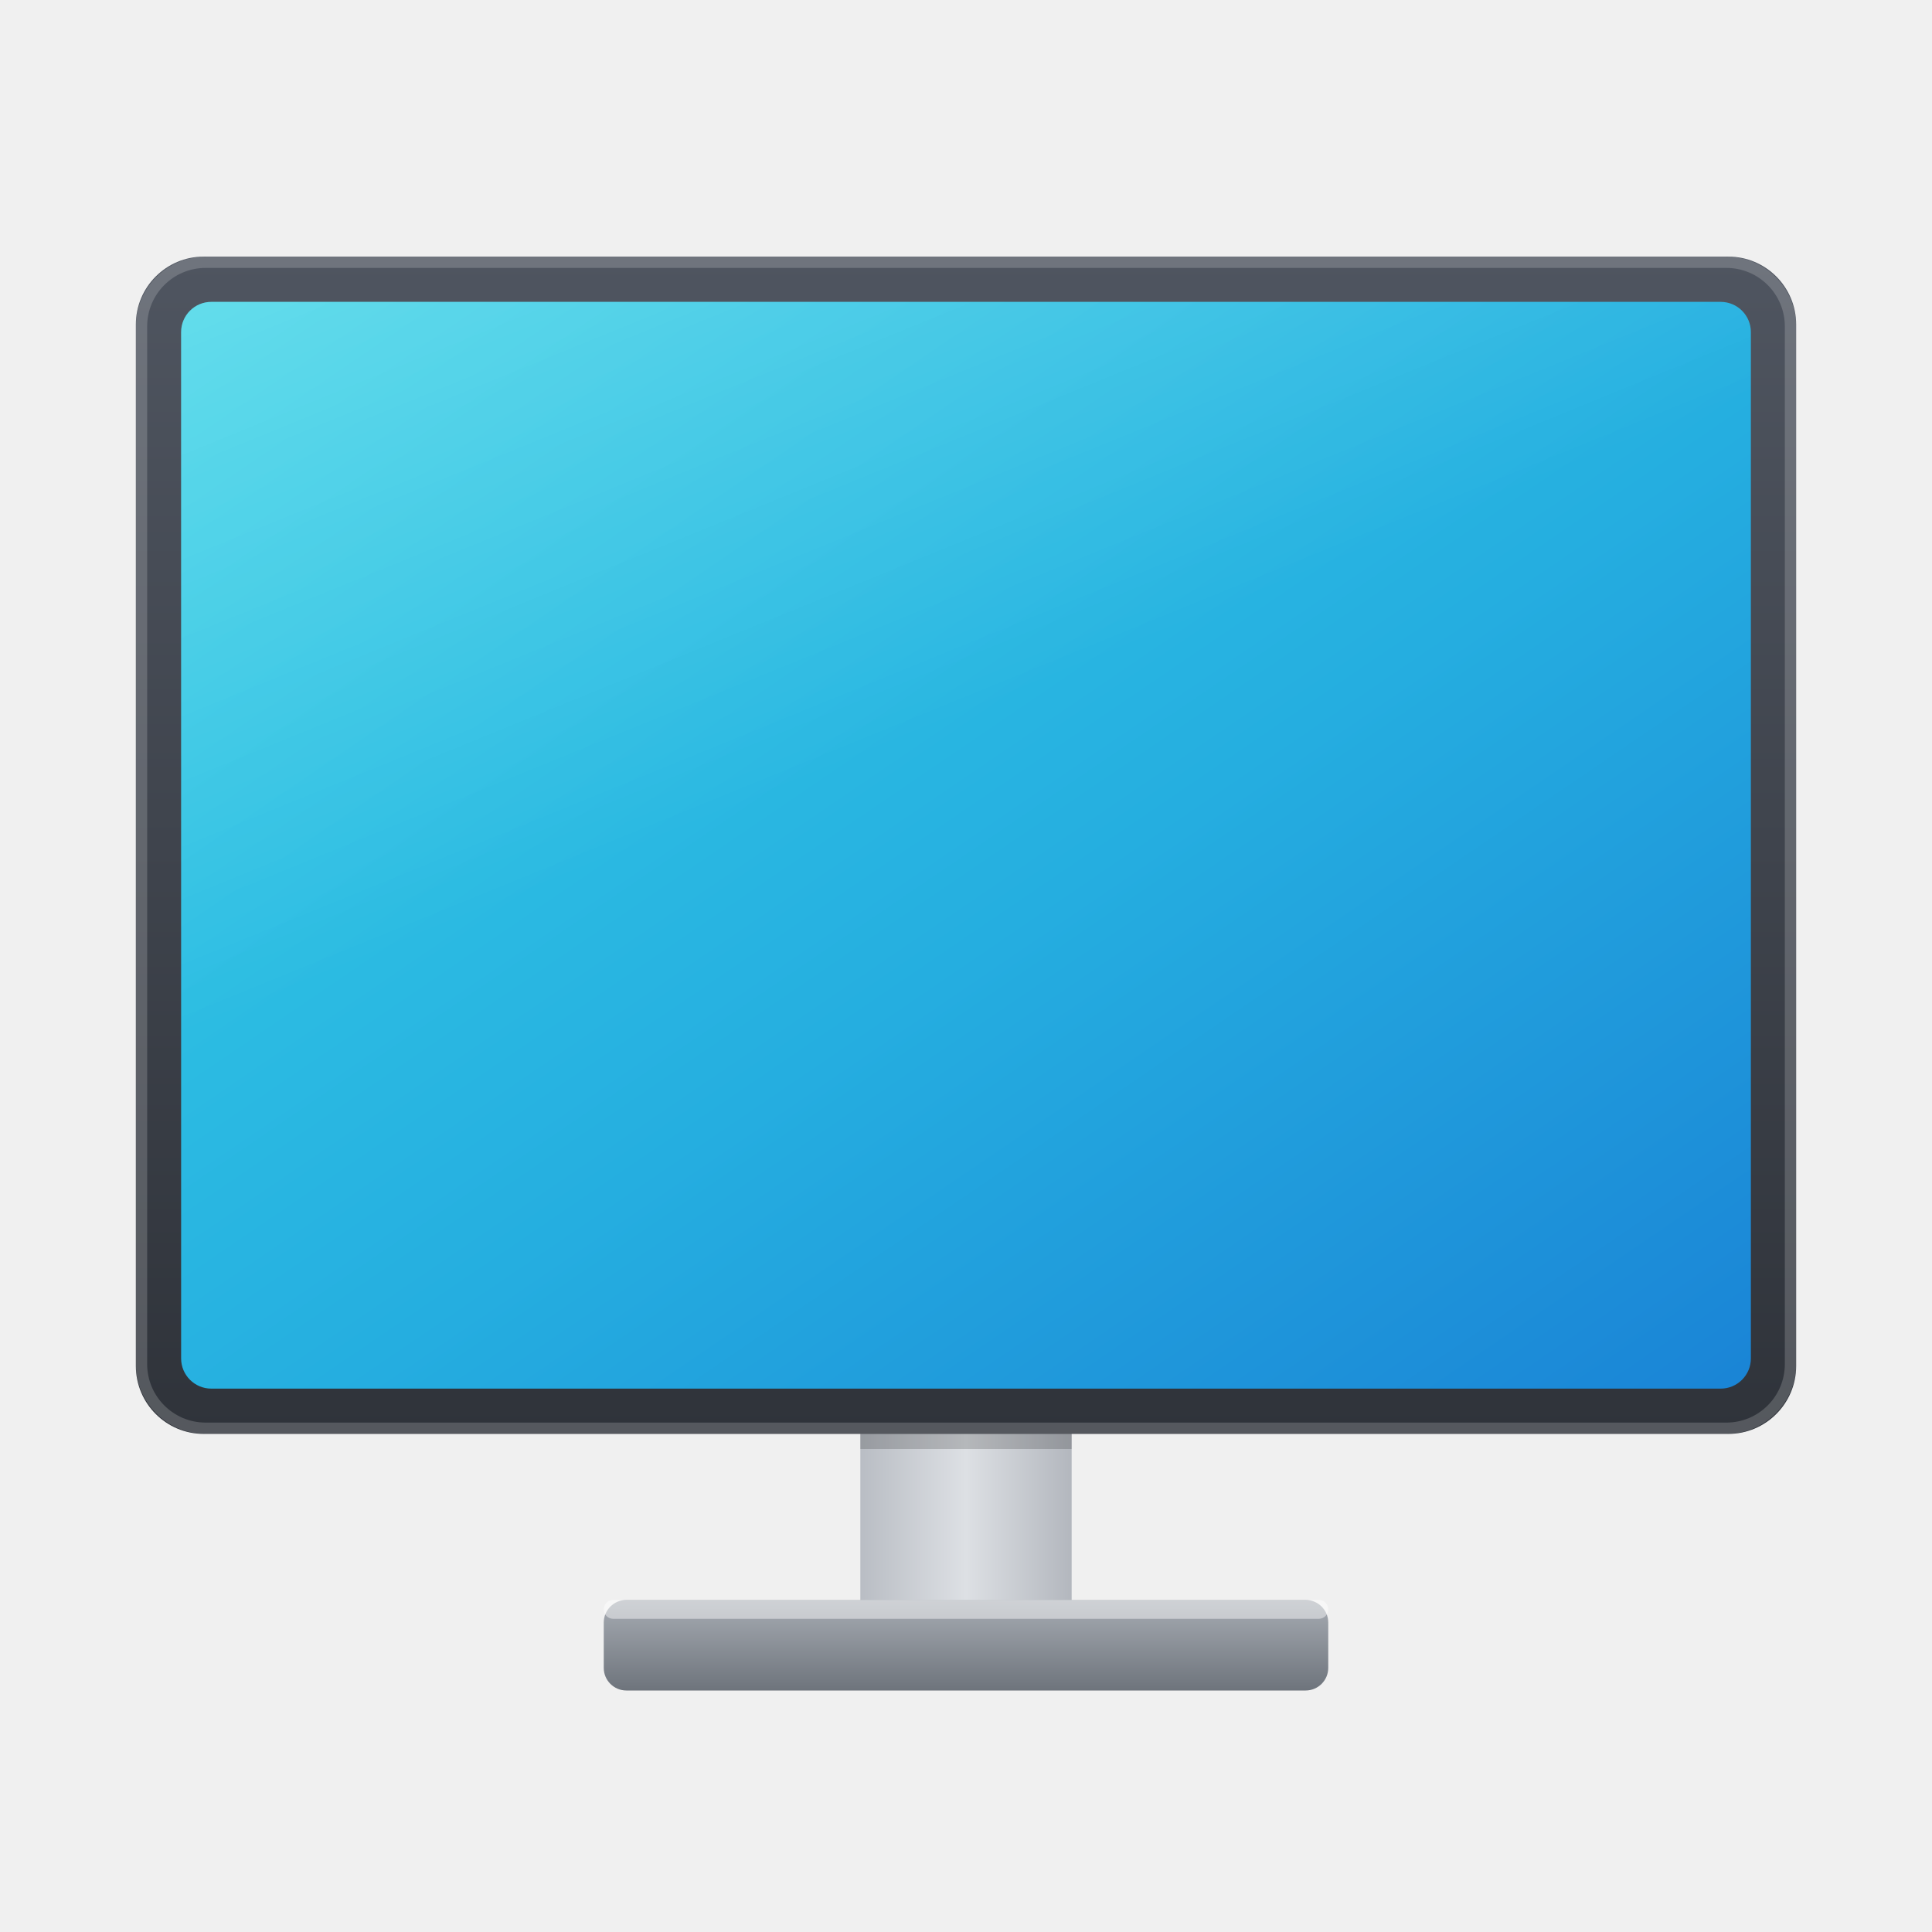
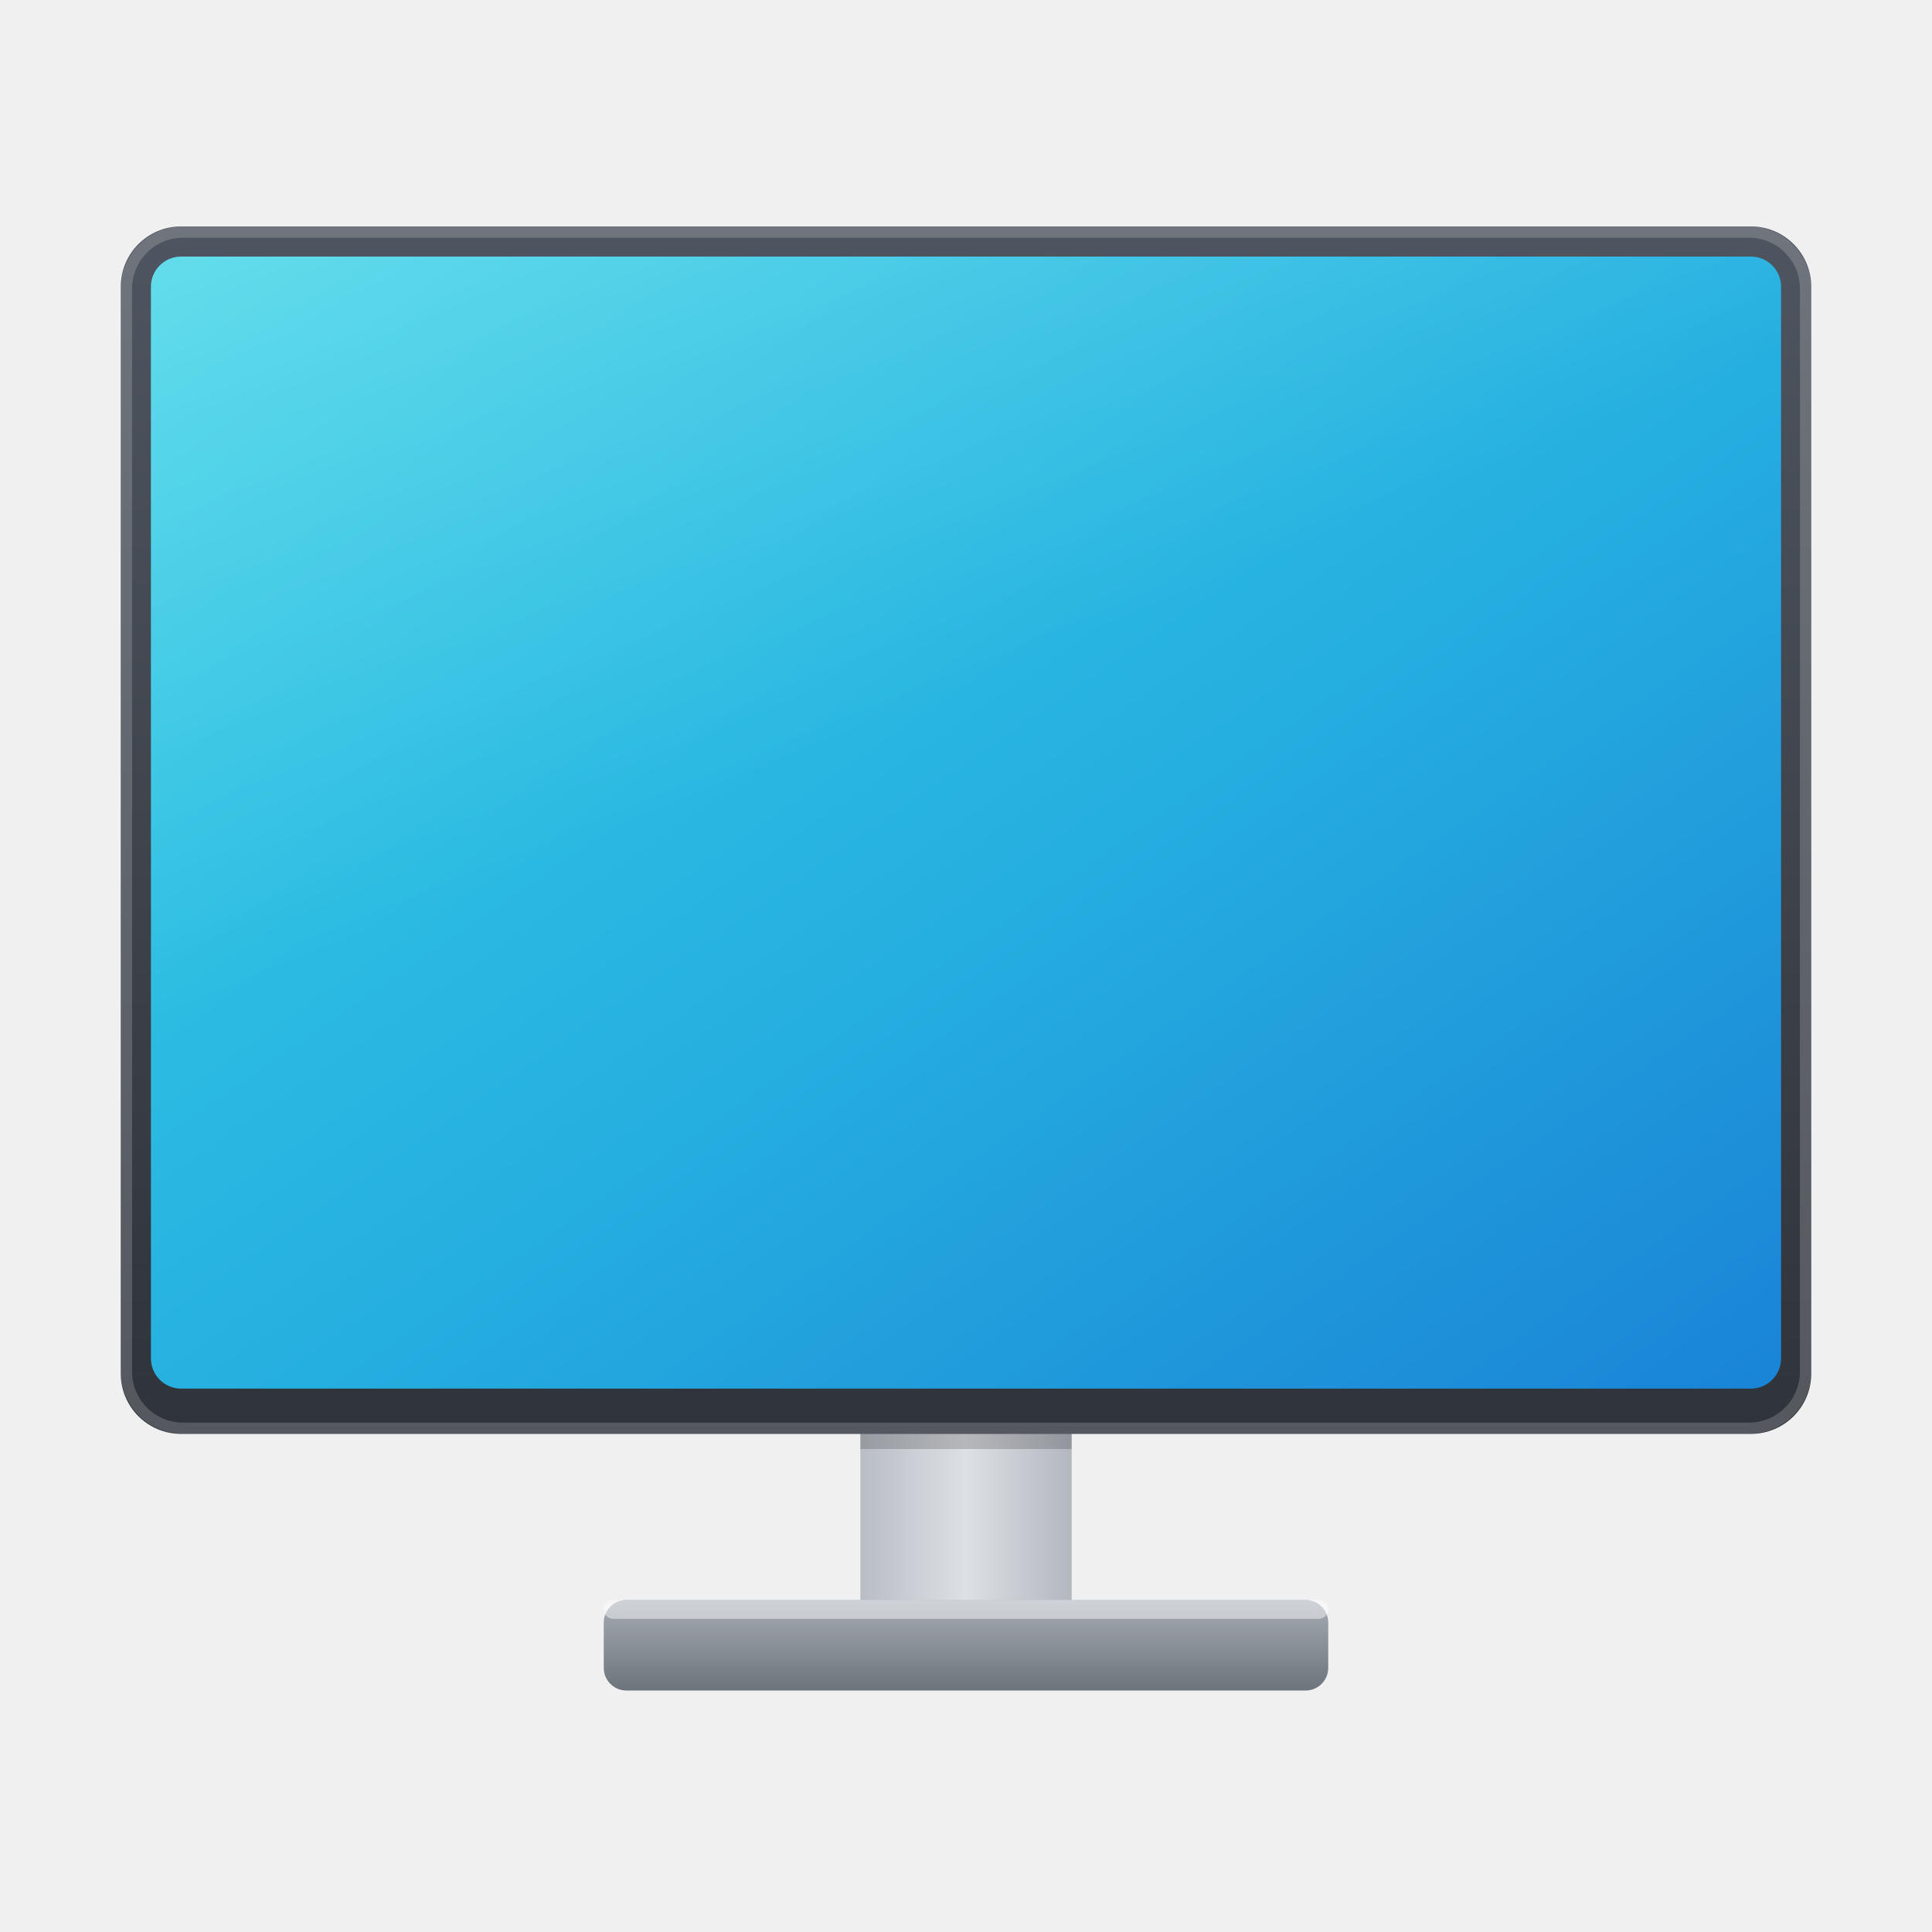
<svg xmlns="http://www.w3.org/2000/svg" width="256" height="256" viewBox="0 0 256 256">
  <defs>
    <linearGradient id="screen" x1="0" y1="0" x2="1" y2="1">
      <stop offset="0" stop-color="#37D3E6" />
      <stop offset="0.55" stop-color="#25AEE0" />
      <stop offset="1" stop-color="#1A84D6" />
    </linearGradient>
    <linearGradient id="sheen" x1="0" y1="0" x2="0.6" y2="1">
      <stop offset="0" stop-color="#FFFFFF" stop-opacity="0.22" />
      <stop offset="0.5" stop-color="#FFFFFF" stop-opacity="0" />
    </linearGradient>
    <linearGradient id="bezel" x1="0" y1="0" x2="0" y2="1">
      <stop offset="0" stop-color="#4F5560" />
      <stop offset="1" stop-color="#2F333A" />
    </linearGradient>
    <linearGradient id="neck" x1="0" y1="0" x2="1" y2="0">
      <stop offset="0" stop-color="#B9BDC4" />
      <stop offset="0.5" stop-color="#DDE0E4" />
      <stop offset="1" stop-color="#B3B7BE" />
    </linearGradient>
    <linearGradient id="base" x1="0" y1="0" x2="0" y2="1">
      <stop offset="0" stop-color="#A7ACB3" />
      <stop offset="1" stop-color="#6E747C" />
    </linearGradient>
  </defs>
  <rect x="114" y="186" width="28" height="30" fill="url(#neck)" />
  <rect x="114" y="186" width="28" height="6" fill="#000000" opacity="0.18" />
  <rect x="80" y="212" width="96" height="12" rx="3" fill="url(#base)" />
  <rect x="80" y="212" width="96" height="2.5" rx="1.25" fill="#FFFFFF" opacity="0.45" />
-   <rect x="18" y="34" width="220" height="156" rx="9" fill="url(#bezel)" />
-   <rect x="24" y="40" width="208" height="144" rx="4" fill="url(#screen)" />
-   <rect x="24" y="40" width="208" height="144" rx="4" fill="url(#sheen)" />
-   <rect x="18.75" y="34.75" width="218.5" height="154.5" rx="8.5" fill="none" stroke="#FFFFFF" stroke-opacity="0.18" stroke-width="1.5" />
+   <rect x="16" y="30" width="224" height="160" rx="8" fill="url(#bezel)" />
+   <rect x="20" y="34" width="216" height="150" rx="4" fill="url(#screen)" />
+   <rect x="20" y="34" width="216" height="150" rx="4" fill="url(#sheen)" />
+   <rect x="16.75" y="30.75" width="222.5" height="158.5" rx="7.5" fill="none" stroke="#FFFFFF" stroke-opacity="0.18" stroke-width="1.5" />
</svg>
